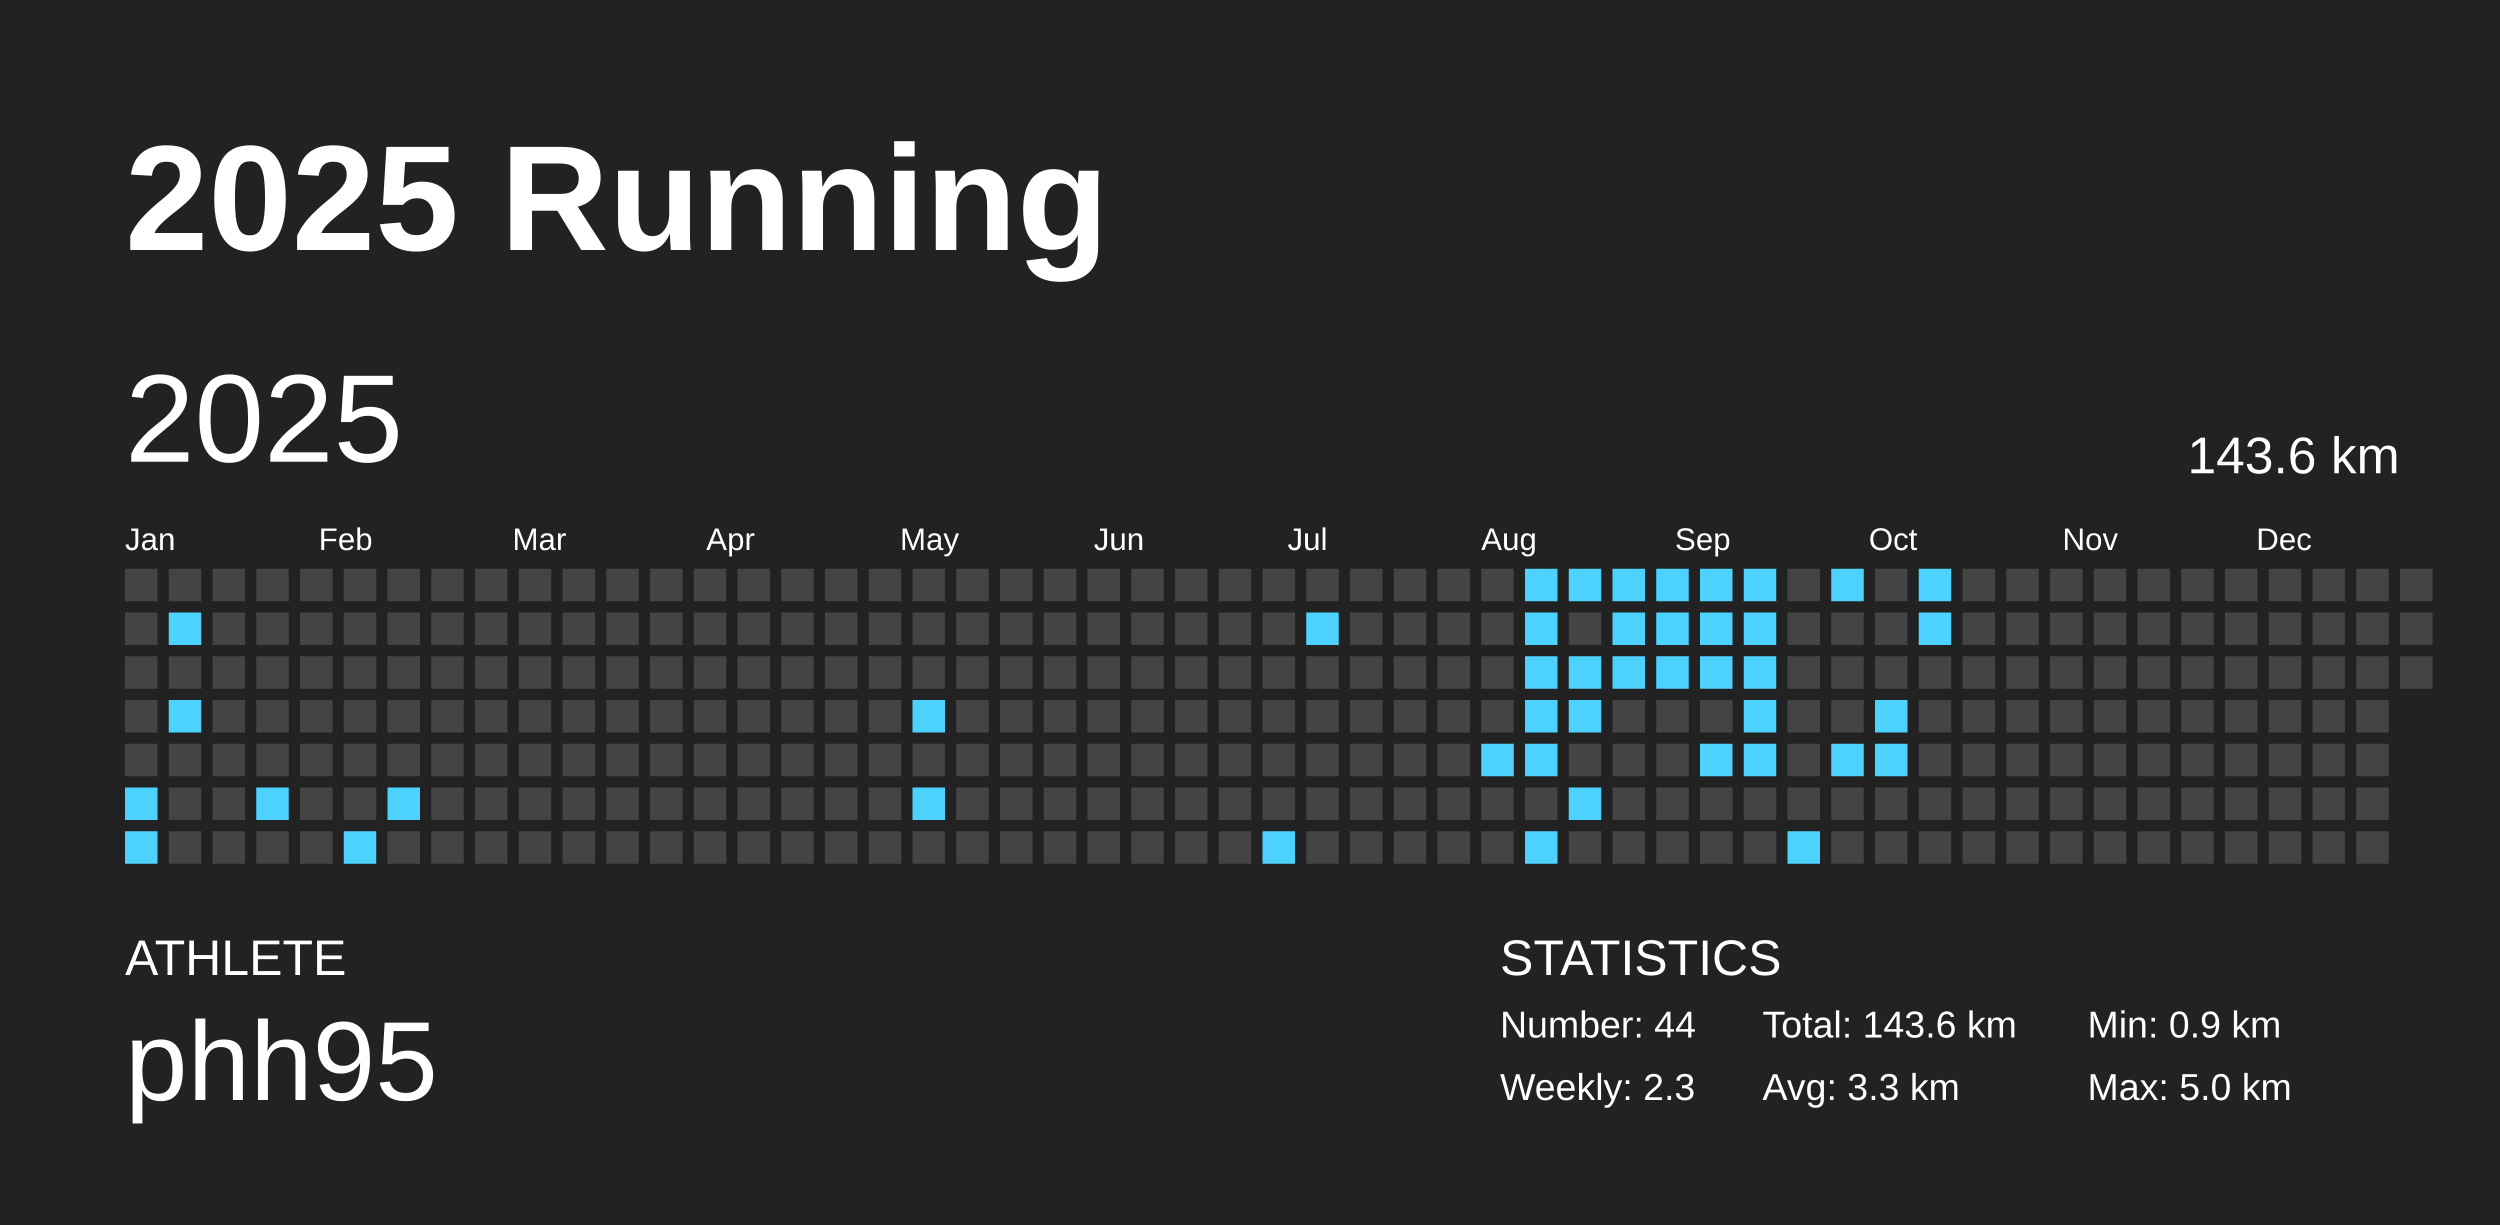
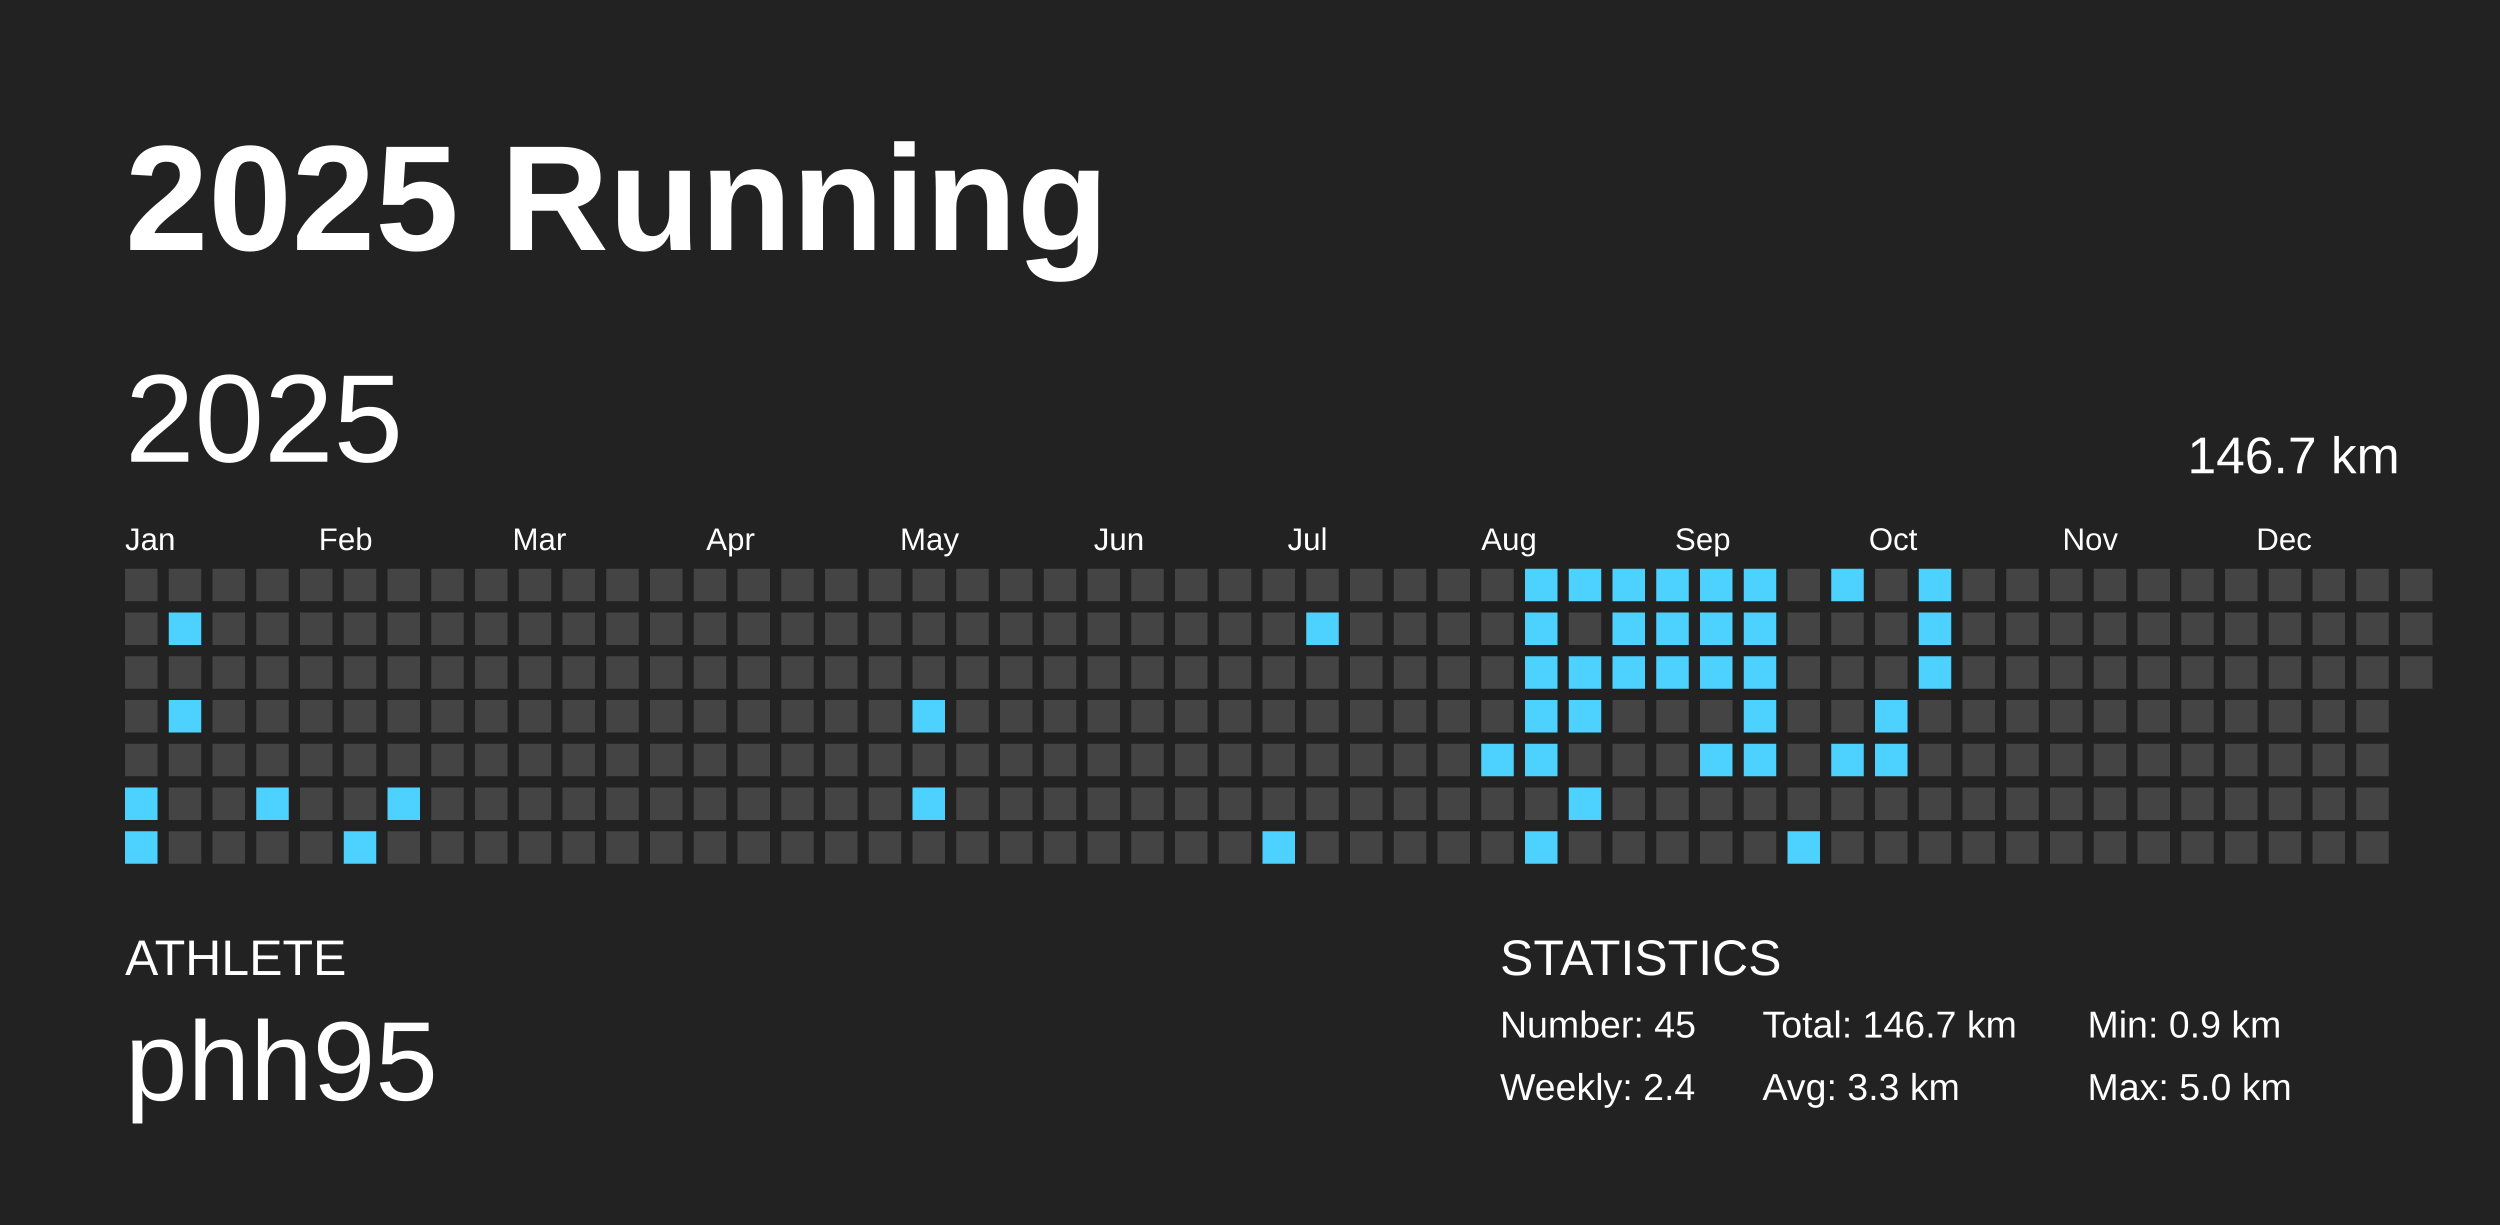
<svg xmlns="http://www.w3.org/2000/svg" baseProfile="full" height="98mm" version="1.1" viewBox="0,0,200,98" width="200mm">
  <defs />
  <rect fill="#222222" height="98" width="200" x="0" y="0" />
  <text fill="#FFFFFF" style="font-size:12px; font-family:Arial; font-weight:bold;" x="10" y="20">2025 Running</text>
  <text fill="#FFFFFF" style="font-size:4px; font-family:Arial" x="10" y="78">ATHLETE</text>
  <text fill="#FFFFFF" style="font-size:9px; font-family:Arial" x="10" y="88">phh95</text>
  <text fill="#FFFFFF" style="font-size:4px; font-family:Arial" x="120" y="78">STATISTICS</text>
-   <text fill="#FFFFFF" style="font-size:3px; font-family:Arial" x="120" y="83">Number: 44</text>
-   <text fill="#FFFFFF" style="font-size:3px; font-family:Arial" x="120" y="88">Weekly: 2.3</text>
-   <text fill="#FFFFFF" style="font-size:3px; font-family:Arial" x="141" y="83">Total: 143.6 km</text>
+   <text fill="#FFFFFF" style="font-size:3px; font-family:Arial" x="120" y="83">Number: 45</text>
+   <text fill="#FFFFFF" style="font-size:3px; font-family:Arial" x="120" y="88">Weekly: 2.4</text>
+   <text fill="#FFFFFF" style="font-size:3px; font-family:Arial" x="141" y="83">Total: 146.7 km</text>
  <text fill="#FFFFFF" style="font-size:3px; font-family:Arial" x="141" y="88">Avg: 3.3 km</text>
  <text fill="#FFFFFF" style="font-size:3px; font-family:Arial" x="167" y="83">Min: 0.9 km</text>
  <text fill="#FFFFFF" style="font-size:3px; font-family:Arial" x="167" y="88">Max: 5.0 km</text>
  <text dominant-baseline="hanging" fill="#FFFFFF" style="font-size:10.0px; font-family:Arial;" x="10" y="30">2025</text>
-   <text dominant-baseline="hanging" fill="#FFFFFF" style="font-size:4.125px; font-family:Arial;" x="175" y="35">143.6 km</text>
+   <text dominant-baseline="hanging" fill="#FFFFFF" style="font-size:4.125px; font-family:Arial;" x="175" y="35">146.7 km</text>
  <text fill="#FFFFFF" style="font-size:2.5px; font-family:Arial" x="10.0" y="44">Jan</text>
  <text fill="#FFFFFF" style="font-size:2.5px; font-family:Arial" x="25.5" y="44">Feb</text>
  <text fill="#FFFFFF" style="font-size:2.5px; font-family:Arial" x="41.0" y="44">Mar</text>
  <text fill="#FFFFFF" style="font-size:2.5px; font-family:Arial" x="56.5" y="44">Apr</text>
  <text fill="#FFFFFF" style="font-size:2.5px; font-family:Arial" x="72.0" y="44">May</text>
  <text fill="#FFFFFF" style="font-size:2.5px; font-family:Arial" x="87.5" y="44">Jun</text>
  <text fill="#FFFFFF" style="font-size:2.5px; font-family:Arial" x="103.0" y="44">Jul</text>
  <text fill="#FFFFFF" style="font-size:2.5px; font-family:Arial" x="118.5" y="44">Aug</text>
  <text fill="#FFFFFF" style="font-size:2.5px; font-family:Arial" x="134.0" y="44">Sep</text>
  <text fill="#FFFFFF" style="font-size:2.5px; font-family:Arial" x="149.5" y="44">Oct</text>
  <text fill="#FFFFFF" style="font-size:2.5px; font-family:Arial" x="165.0" y="44">Nov</text>
  <text fill="#FFFFFF" style="font-size:2.5px; font-family:Arial" x="180.5" y="44">Dec</text>
  <rect fill="#444444" height="2.6" width="2.6" x="10.0" y="45.5" />
  <rect fill="#444444" height="2.6" width="2.6" x="10.0" y="49.0" />
  <rect fill="#444444" height="2.6" width="2.6" x="10.0" y="52.5" />
  <rect fill="#444444" height="2.6" width="2.6" x="10.0" y="56.0" />
  <rect fill="#444444" height="2.6" width="2.6" x="10.0" y="59.5" />
  <rect fill="#4dd2ff" height="2.6" width="2.6" x="10.0" y="63.0" />
  <rect fill="#4dd2ff" height="2.6" width="2.6" x="10.0" y="66.5" />
  <rect fill="#444444" height="2.6" width="2.6" x="13.5" y="45.5" />
  <rect fill="#4dd2ff" height="2.6" width="2.6" x="13.5" y="49.0" />
  <rect fill="#444444" height="2.6" width="2.6" x="13.5" y="52.5" />
  <rect fill="#4dd2ff" height="2.6" width="2.6" x="13.5" y="56.0" />
  <rect fill="#444444" height="2.6" width="2.6" x="13.5" y="59.5" />
  <rect fill="#444444" height="2.6" width="2.6" x="13.5" y="63.0" />
  <rect fill="#444444" height="2.6" width="2.6" x="13.5" y="66.5" />
  <rect fill="#444444" height="2.6" width="2.6" x="17.0" y="45.5" />
  <rect fill="#444444" height="2.6" width="2.6" x="17.0" y="49.0" />
  <rect fill="#444444" height="2.6" width="2.6" x="17.0" y="52.5" />
  <rect fill="#444444" height="2.6" width="2.6" x="17.0" y="56.0" />
  <rect fill="#444444" height="2.6" width="2.6" x="17.0" y="59.5" />
  <rect fill="#444444" height="2.6" width="2.6" x="17.0" y="63.0" />
  <rect fill="#444444" height="2.6" width="2.6" x="17.0" y="66.5" />
  <rect fill="#444444" height="2.6" width="2.6" x="20.5" y="45.5" />
  <rect fill="#444444" height="2.6" width="2.6" x="20.5" y="49.0" />
  <rect fill="#444444" height="2.6" width="2.6" x="20.5" y="52.5" />
  <rect fill="#444444" height="2.6" width="2.6" x="20.5" y="56.0" />
  <rect fill="#444444" height="2.6" width="2.6" x="20.5" y="59.5" />
  <rect fill="#4dd2ff" height="2.6" width="2.6" x="20.5" y="63.0" />
  <rect fill="#444444" height="2.6" width="2.6" x="20.5" y="66.5" />
  <rect fill="#444444" height="2.6" width="2.6" x="24.0" y="45.5" />
  <rect fill="#444444" height="2.6" width="2.6" x="24.0" y="49.0" />
  <rect fill="#444444" height="2.6" width="2.6" x="24.0" y="52.5" />
  <rect fill="#444444" height="2.6" width="2.6" x="24.0" y="56.0" />
  <rect fill="#444444" height="2.6" width="2.6" x="24.0" y="59.5" />
  <rect fill="#444444" height="2.6" width="2.6" x="24.0" y="63.0" />
  <rect fill="#444444" height="2.6" width="2.6" x="24.0" y="66.5" />
  <rect fill="#444444" height="2.6" width="2.6" x="27.5" y="45.5" />
  <rect fill="#444444" height="2.6" width="2.6" x="27.5" y="49.0" />
  <rect fill="#444444" height="2.6" width="2.6" x="27.5" y="52.5" />
  <rect fill="#444444" height="2.6" width="2.6" x="27.5" y="56.0" />
  <rect fill="#444444" height="2.6" width="2.6" x="27.5" y="59.5" />
  <rect fill="#444444" height="2.6" width="2.6" x="27.5" y="63.0" />
  <rect fill="#4dd2ff" height="2.6" width="2.6" x="27.5" y="66.5" />
  <rect fill="#444444" height="2.6" width="2.6" x="31.0" y="45.5" />
  <rect fill="#444444" height="2.6" width="2.6" x="31.0" y="49.0" />
  <rect fill="#444444" height="2.6" width="2.6" x="31.0" y="52.5" />
  <rect fill="#444444" height="2.6" width="2.6" x="31.0" y="56.0" />
  <rect fill="#444444" height="2.6" width="2.6" x="31.0" y="59.5" />
  <rect fill="#4dd2ff" height="2.6" width="2.6" x="31.0" y="63.0" />
  <rect fill="#444444" height="2.6" width="2.6" x="31.0" y="66.5" />
  <rect fill="#444444" height="2.6" width="2.6" x="34.5" y="45.5" />
  <rect fill="#444444" height="2.6" width="2.6" x="34.5" y="49.0" />
  <rect fill="#444444" height="2.6" width="2.6" x="34.5" y="52.5" />
  <rect fill="#444444" height="2.6" width="2.6" x="34.5" y="56.0" />
  <rect fill="#444444" height="2.6" width="2.6" x="34.5" y="59.5" />
  <rect fill="#444444" height="2.6" width="2.6" x="34.5" y="63.0" />
  <rect fill="#444444" height="2.6" width="2.6" x="34.5" y="66.5" />
  <rect fill="#444444" height="2.6" width="2.6" x="38.0" y="45.5" />
  <rect fill="#444444" height="2.6" width="2.6" x="38.0" y="49.0" />
  <rect fill="#444444" height="2.6" width="2.6" x="38.0" y="52.5" />
  <rect fill="#444444" height="2.6" width="2.6" x="38.0" y="56.0" />
  <rect fill="#444444" height="2.6" width="2.6" x="38.0" y="59.5" />
  <rect fill="#444444" height="2.6" width="2.6" x="38.0" y="63.0" />
  <rect fill="#444444" height="2.6" width="2.6" x="38.0" y="66.5" />
  <rect fill="#444444" height="2.6" width="2.6" x="41.5" y="45.5" />
  <rect fill="#444444" height="2.6" width="2.6" x="41.5" y="49.0" />
  <rect fill="#444444" height="2.6" width="2.6" x="41.5" y="52.5" />
  <rect fill="#444444" height="2.6" width="2.6" x="41.5" y="56.0" />
  <rect fill="#444444" height="2.6" width="2.6" x="41.5" y="59.5" />
  <rect fill="#444444" height="2.6" width="2.6" x="41.5" y="63.0" />
  <rect fill="#444444" height="2.6" width="2.6" x="41.5" y="66.5" />
  <rect fill="#444444" height="2.6" width="2.6" x="45.0" y="45.5" />
  <rect fill="#444444" height="2.6" width="2.6" x="45.0" y="49.0" />
  <rect fill="#444444" height="2.6" width="2.6" x="45.0" y="52.5" />
  <rect fill="#444444" height="2.6" width="2.6" x="45.0" y="56.0" />
  <rect fill="#444444" height="2.6" width="2.6" x="45.0" y="59.5" />
  <rect fill="#444444" height="2.6" width="2.6" x="45.0" y="63.0" />
  <rect fill="#444444" height="2.6" width="2.6" x="45.0" y="66.5" />
  <rect fill="#444444" height="2.6" width="2.6" x="48.5" y="45.5" />
  <rect fill="#444444" height="2.6" width="2.6" x="48.5" y="49.0" />
  <rect fill="#444444" height="2.6" width="2.6" x="48.5" y="52.5" />
  <rect fill="#444444" height="2.6" width="2.6" x="48.5" y="56.0" />
  <rect fill="#444444" height="2.6" width="2.6" x="48.5" y="59.5" />
  <rect fill="#444444" height="2.6" width="2.6" x="48.5" y="63.0" />
  <rect fill="#444444" height="2.6" width="2.6" x="48.5" y="66.5" />
  <rect fill="#444444" height="2.6" width="2.6" x="52.0" y="45.5" />
  <rect fill="#444444" height="2.6" width="2.6" x="52.0" y="49.0" />
  <rect fill="#444444" height="2.6" width="2.6" x="52.0" y="52.5" />
  <rect fill="#444444" height="2.6" width="2.6" x="52.0" y="56.0" />
  <rect fill="#444444" height="2.6" width="2.6" x="52.0" y="59.5" />
  <rect fill="#444444" height="2.6" width="2.6" x="52.0" y="63.0" />
  <rect fill="#444444" height="2.6" width="2.6" x="52.0" y="66.5" />
  <rect fill="#444444" height="2.6" width="2.6" x="55.5" y="45.5" />
  <rect fill="#444444" height="2.6" width="2.6" x="55.5" y="49.0" />
  <rect fill="#444444" height="2.6" width="2.6" x="55.5" y="52.5" />
  <rect fill="#444444" height="2.6" width="2.6" x="55.5" y="56.0" />
  <rect fill="#444444" height="2.6" width="2.6" x="55.5" y="59.5" />
  <rect fill="#444444" height="2.6" width="2.6" x="55.5" y="63.0" />
  <rect fill="#444444" height="2.6" width="2.6" x="55.5" y="66.5" />
  <rect fill="#444444" height="2.6" width="2.6" x="59.0" y="45.5" />
  <rect fill="#444444" height="2.6" width="2.6" x="59.0" y="49.0" />
  <rect fill="#444444" height="2.6" width="2.6" x="59.0" y="52.5" />
  <rect fill="#444444" height="2.6" width="2.6" x="59.0" y="56.0" />
  <rect fill="#444444" height="2.6" width="2.6" x="59.0" y="59.5" />
  <rect fill="#444444" height="2.6" width="2.6" x="59.0" y="63.0" />
  <rect fill="#444444" height="2.6" width="2.6" x="59.0" y="66.5" />
  <rect fill="#444444" height="2.6" width="2.6" x="62.5" y="45.5" />
  <rect fill="#444444" height="2.6" width="2.6" x="62.5" y="49.0" />
  <rect fill="#444444" height="2.6" width="2.6" x="62.5" y="52.5" />
  <rect fill="#444444" height="2.6" width="2.6" x="62.5" y="56.0" />
  <rect fill="#444444" height="2.6" width="2.6" x="62.5" y="59.5" />
  <rect fill="#444444" height="2.6" width="2.6" x="62.5" y="63.0" />
  <rect fill="#444444" height="2.6" width="2.6" x="62.5" y="66.5" />
  <rect fill="#444444" height="2.6" width="2.6" x="66.0" y="45.5" />
  <rect fill="#444444" height="2.6" width="2.6" x="66.0" y="49.0" />
  <rect fill="#444444" height="2.6" width="2.6" x="66.0" y="52.5" />
  <rect fill="#444444" height="2.6" width="2.6" x="66.0" y="56.0" />
  <rect fill="#444444" height="2.6" width="2.6" x="66.0" y="59.5" />
  <rect fill="#444444" height="2.6" width="2.6" x="66.0" y="63.0" />
  <rect fill="#444444" height="2.6" width="2.6" x="66.0" y="66.5" />
  <rect fill="#444444" height="2.6" width="2.6" x="69.5" y="45.5" />
  <rect fill="#444444" height="2.6" width="2.6" x="69.5" y="49.0" />
  <rect fill="#444444" height="2.6" width="2.6" x="69.5" y="52.5" />
  <rect fill="#444444" height="2.6" width="2.6" x="69.5" y="56.0" />
  <rect fill="#444444" height="2.6" width="2.6" x="69.5" y="59.5" />
  <rect fill="#444444" height="2.6" width="2.6" x="69.5" y="63.0" />
  <rect fill="#444444" height="2.6" width="2.6" x="69.5" y="66.5" />
  <rect fill="#444444" height="2.6" width="2.6" x="73.0" y="45.5" />
  <rect fill="#444444" height="2.6" width="2.6" x="73.0" y="49.0" />
  <rect fill="#444444" height="2.6" width="2.6" x="73.0" y="52.5" />
  <rect fill="#4dd2ff" height="2.6" width="2.6" x="73.0" y="56.0" />
  <rect fill="#444444" height="2.6" width="2.6" x="73.0" y="59.5" />
  <rect fill="#4dd2ff" height="2.6" width="2.6" x="73.0" y="63.0" />
  <rect fill="#444444" height="2.6" width="2.6" x="73.0" y="66.5" />
  <rect fill="#444444" height="2.6" width="2.6" x="76.5" y="45.5" />
  <rect fill="#444444" height="2.6" width="2.6" x="76.5" y="49.0" />
  <rect fill="#444444" height="2.6" width="2.6" x="76.5" y="52.5" />
  <rect fill="#444444" height="2.6" width="2.6" x="76.5" y="56.0" />
  <rect fill="#444444" height="2.6" width="2.6" x="76.5" y="59.5" />
  <rect fill="#444444" height="2.6" width="2.6" x="76.5" y="63.0" />
  <rect fill="#444444" height="2.6" width="2.6" x="76.5" y="66.5" />
  <rect fill="#444444" height="2.6" width="2.6" x="80.0" y="45.5" />
  <rect fill="#444444" height="2.6" width="2.6" x="80.0" y="49.0" />
  <rect fill="#444444" height="2.6" width="2.6" x="80.0" y="52.5" />
  <rect fill="#444444" height="2.6" width="2.6" x="80.0" y="56.0" />
  <rect fill="#444444" height="2.6" width="2.6" x="80.0" y="59.5" />
  <rect fill="#444444" height="2.6" width="2.6" x="80.0" y="63.0" />
  <rect fill="#444444" height="2.6" width="2.6" x="80.0" y="66.5" />
  <rect fill="#444444" height="2.6" width="2.6" x="83.5" y="45.5" />
  <rect fill="#444444" height="2.6" width="2.6" x="83.5" y="49.0" />
  <rect fill="#444444" height="2.6" width="2.6" x="83.5" y="52.5" />
  <rect fill="#444444" height="2.6" width="2.6" x="83.5" y="56.0" />
  <rect fill="#444444" height="2.6" width="2.6" x="83.5" y="59.5" />
  <rect fill="#444444" height="2.6" width="2.6" x="83.5" y="63.0" />
  <rect fill="#444444" height="2.6" width="2.6" x="83.5" y="66.5" />
  <rect fill="#444444" height="2.6" width="2.6" x="87.0" y="45.5" />
  <rect fill="#444444" height="2.6" width="2.6" x="87.0" y="49.0" />
  <rect fill="#444444" height="2.6" width="2.6" x="87.0" y="52.5" />
  <rect fill="#444444" height="2.6" width="2.6" x="87.0" y="56.0" />
  <rect fill="#444444" height="2.6" width="2.6" x="87.0" y="59.5" />
  <rect fill="#444444" height="2.6" width="2.6" x="87.0" y="63.0" />
  <rect fill="#444444" height="2.6" width="2.6" x="87.0" y="66.5" />
  <rect fill="#444444" height="2.6" width="2.6" x="90.5" y="45.5" />
  <rect fill="#444444" height="2.6" width="2.6" x="90.5" y="49.0" />
  <rect fill="#444444" height="2.6" width="2.6" x="90.5" y="52.5" />
  <rect fill="#444444" height="2.6" width="2.6" x="90.5" y="56.0" />
  <rect fill="#444444" height="2.6" width="2.6" x="90.5" y="59.5" />
  <rect fill="#444444" height="2.6" width="2.6" x="90.5" y="63.0" />
  <rect fill="#444444" height="2.6" width="2.6" x="90.5" y="66.5" />
  <rect fill="#444444" height="2.6" width="2.6" x="94.0" y="45.5" />
  <rect fill="#444444" height="2.6" width="2.6" x="94.0" y="49.0" />
  <rect fill="#444444" height="2.6" width="2.6" x="94.0" y="52.5" />
  <rect fill="#444444" height="2.6" width="2.6" x="94.0" y="56.0" />
  <rect fill="#444444" height="2.6" width="2.6" x="94.0" y="59.5" />
  <rect fill="#444444" height="2.6" width="2.6" x="94.0" y="63.0" />
  <rect fill="#444444" height="2.6" width="2.6" x="94.0" y="66.5" />
  <rect fill="#444444" height="2.6" width="2.6" x="97.5" y="45.5" />
  <rect fill="#444444" height="2.6" width="2.6" x="97.5" y="49.0" />
  <rect fill="#444444" height="2.6" width="2.6" x="97.5" y="52.5" />
  <rect fill="#444444" height="2.6" width="2.6" x="97.5" y="56.0" />
  <rect fill="#444444" height="2.6" width="2.6" x="97.5" y="59.5" />
  <rect fill="#444444" height="2.6" width="2.6" x="97.5" y="63.0" />
  <rect fill="#444444" height="2.6" width="2.6" x="97.5" y="66.5" />
  <rect fill="#444444" height="2.6" width="2.6" x="101.0" y="45.5" />
  <rect fill="#444444" height="2.6" width="2.6" x="101.0" y="49.0" />
  <rect fill="#444444" height="2.6" width="2.6" x="101.0" y="52.5" />
  <rect fill="#444444" height="2.6" width="2.6" x="101.0" y="56.0" />
  <rect fill="#444444" height="2.6" width="2.6" x="101.0" y="59.5" />
  <rect fill="#444444" height="2.6" width="2.6" x="101.0" y="63.0" />
  <rect fill="#4dd2ff" height="2.6" width="2.6" x="101.0" y="66.5" />
  <rect fill="#444444" height="2.6" width="2.6" x="104.5" y="45.5" />
  <rect fill="#4dd2ff" height="2.6" width="2.6" x="104.5" y="49.0" />
  <rect fill="#444444" height="2.6" width="2.6" x="104.5" y="52.5" />
  <rect fill="#444444" height="2.6" width="2.6" x="104.5" y="56.0" />
  <rect fill="#444444" height="2.6" width="2.6" x="104.5" y="59.5" />
  <rect fill="#444444" height="2.6" width="2.6" x="104.5" y="63.0" />
  <rect fill="#444444" height="2.6" width="2.6" x="104.5" y="66.5" />
  <rect fill="#444444" height="2.6" width="2.6" x="108.0" y="45.5" />
  <rect fill="#444444" height="2.6" width="2.6" x="108.0" y="49.0" />
  <rect fill="#444444" height="2.6" width="2.6" x="108.0" y="52.5" />
  <rect fill="#444444" height="2.6" width="2.6" x="108.0" y="56.0" />
  <rect fill="#444444" height="2.6" width="2.6" x="108.0" y="59.5" />
  <rect fill="#444444" height="2.6" width="2.6" x="108.0" y="63.0" />
  <rect fill="#444444" height="2.6" width="2.6" x="108.0" y="66.5" />
  <rect fill="#444444" height="2.6" width="2.6" x="111.5" y="45.5" />
  <rect fill="#444444" height="2.6" width="2.6" x="111.5" y="49.0" />
  <rect fill="#444444" height="2.6" width="2.6" x="111.5" y="52.5" />
  <rect fill="#444444" height="2.6" width="2.6" x="111.5" y="56.0" />
  <rect fill="#444444" height="2.6" width="2.6" x="111.5" y="59.5" />
  <rect fill="#444444" height="2.6" width="2.6" x="111.5" y="63.0" />
  <rect fill="#444444" height="2.6" width="2.6" x="111.5" y="66.5" />
  <rect fill="#444444" height="2.6" width="2.6" x="115.0" y="45.5" />
  <rect fill="#444444" height="2.6" width="2.6" x="115.0" y="49.0" />
  <rect fill="#444444" height="2.6" width="2.6" x="115.0" y="52.5" />
  <rect fill="#444444" height="2.6" width="2.6" x="115.0" y="56.0" />
  <rect fill="#444444" height="2.6" width="2.6" x="115.0" y="59.5" />
  <rect fill="#444444" height="2.6" width="2.6" x="115.0" y="63.0" />
  <rect fill="#444444" height="2.6" width="2.6" x="115.0" y="66.5" />
  <rect fill="#444444" height="2.6" width="2.6" x="118.5" y="45.5" />
  <rect fill="#444444" height="2.6" width="2.6" x="118.5" y="49.0" />
  <rect fill="#444444" height="2.6" width="2.6" x="118.5" y="52.5" />
  <rect fill="#444444" height="2.6" width="2.6" x="118.5" y="56.0" />
  <rect fill="#4dd2ff" height="2.6" width="2.6" x="118.5" y="59.5" />
  <rect fill="#444444" height="2.6" width="2.6" x="118.5" y="63.0" />
  <rect fill="#444444" height="2.6" width="2.6" x="118.5" y="66.5" />
  <rect fill="#4dd2ff" height="2.6" width="2.6" x="122.0" y="45.5" />
  <rect fill="#4dd2ff" height="2.6" width="2.6" x="122.0" y="49.0" />
  <rect fill="#4dd2ff" height="2.6" width="2.6" x="122.0" y="52.5" />
  <rect fill="#4dd2ff" height="2.6" width="2.6" x="122.0" y="56.0" />
  <rect fill="#4dd2ff" height="2.6" width="2.6" x="122.0" y="59.5" />
  <rect fill="#444444" height="2.6" width="2.6" x="122.0" y="63.0" />
  <rect fill="#4dd2ff" height="2.6" width="2.6" x="122.0" y="66.5" />
  <rect fill="#4dd2ff" height="2.6" width="2.6" x="125.5" y="45.5" />
  <rect fill="#444444" height="2.6" width="2.6" x="125.5" y="49.0" />
  <rect fill="#4dd2ff" height="2.6" width="2.6" x="125.5" y="52.5" />
  <rect fill="#4dd2ff" height="2.6" width="2.6" x="125.5" y="56.0" />
  <rect fill="#444444" height="2.6" width="2.6" x="125.5" y="59.5" />
  <rect fill="#4dd2ff" height="2.6" width="2.6" x="125.5" y="63.0" />
  <rect fill="#444444" height="2.6" width="2.6" x="125.5" y="66.5" />
  <rect fill="#4dd2ff" height="2.6" width="2.6" x="129.0" y="45.5" />
  <rect fill="#4dd2ff" height="2.6" width="2.6" x="129.0" y="49.0" />
  <rect fill="#4dd2ff" height="2.6" width="2.6" x="129.0" y="52.5" />
  <rect fill="#444444" height="2.6" width="2.6" x="129.0" y="56.0" />
  <rect fill="#444444" height="2.6" width="2.6" x="129.0" y="59.5" />
  <rect fill="#444444" height="2.6" width="2.6" x="129.0" y="63.0" />
  <rect fill="#444444" height="2.6" width="2.6" x="129.0" y="66.5" />
  <rect fill="#4dd2ff" height="2.6" width="2.6" x="132.5" y="45.5" />
  <rect fill="#4dd2ff" height="2.6" width="2.6" x="132.5" y="49.0" />
  <rect fill="#4dd2ff" height="2.6" width="2.6" x="132.5" y="52.5" />
  <rect fill="#444444" height="2.6" width="2.6" x="132.5" y="56.0" />
  <rect fill="#444444" height="2.6" width="2.6" x="132.5" y="59.5" />
  <rect fill="#444444" height="2.6" width="2.6" x="132.5" y="63.0" />
  <rect fill="#444444" height="2.6" width="2.6" x="132.5" y="66.5" />
  <rect fill="#4dd2ff" height="2.6" width="2.6" x="136.0" y="45.5" />
  <rect fill="#4dd2ff" height="2.6" width="2.6" x="136.0" y="49.0" />
  <rect fill="#4dd2ff" height="2.6" width="2.6" x="136.0" y="52.5" />
  <rect fill="#444444" height="2.6" width="2.6" x="136.0" y="56.0" />
  <rect fill="#4dd2ff" height="2.6" width="2.6" x="136.0" y="59.5" />
  <rect fill="#444444" height="2.6" width="2.6" x="136.0" y="63.0" />
  <rect fill="#444444" height="2.6" width="2.6" x="136.0" y="66.5" />
  <rect fill="#4dd2ff" height="2.6" width="2.6" x="139.5" y="45.5" />
  <rect fill="#4dd2ff" height="2.6" width="2.6" x="139.5" y="49.0" />
  <rect fill="#4dd2ff" height="2.6" width="2.6" x="139.5" y="52.5" />
  <rect fill="#4dd2ff" height="2.6" width="2.6" x="139.5" y="56.0" />
  <rect fill="#4dd2ff" height="2.6" width="2.6" x="139.5" y="59.5" />
  <rect fill="#444444" height="2.6" width="2.6" x="139.5" y="63.0" />
  <rect fill="#444444" height="2.6" width="2.6" x="139.5" y="66.5" />
  <rect fill="#444444" height="2.6" width="2.6" x="143.0" y="45.5" />
  <rect fill="#444444" height="2.6" width="2.6" x="143.0" y="49.0" />
  <rect fill="#444444" height="2.6" width="2.6" x="143.0" y="52.5" />
  <rect fill="#444444" height="2.6" width="2.6" x="143.0" y="56.0" />
  <rect fill="#444444" height="2.6" width="2.6" x="143.0" y="59.5" />
  <rect fill="#444444" height="2.6" width="2.6" x="143.0" y="63.0" />
  <rect fill="#4dd2ff" height="2.6" width="2.6" x="143.0" y="66.5" />
  <rect fill="#4dd2ff" height="2.6" width="2.6" x="146.5" y="45.5" />
  <rect fill="#444444" height="2.6" width="2.6" x="146.5" y="49.0" />
  <rect fill="#444444" height="2.6" width="2.6" x="146.5" y="52.5" />
  <rect fill="#444444" height="2.6" width="2.6" x="146.5" y="56.0" />
  <rect fill="#4dd2ff" height="2.6" width="2.6" x="146.5" y="59.5" />
  <rect fill="#444444" height="2.6" width="2.6" x="146.5" y="63.0" />
  <rect fill="#444444" height="2.6" width="2.6" x="146.5" y="66.5" />
  <rect fill="#444444" height="2.6" width="2.6" x="150.0" y="45.5" />
  <rect fill="#444444" height="2.6" width="2.6" x="150.0" y="49.0" />
  <rect fill="#444444" height="2.6" width="2.6" x="150.0" y="52.5" />
  <rect fill="#4dd2ff" height="2.6" width="2.6" x="150.0" y="56.0" />
  <rect fill="#4dd2ff" height="2.6" width="2.6" x="150.0" y="59.5" />
  <rect fill="#444444" height="2.6" width="2.6" x="150.0" y="63.0" />
  <rect fill="#444444" height="2.6" width="2.6" x="150.0" y="66.5" />
  <rect fill="#4dd2ff" height="2.6" width="2.6" x="153.5" y="45.5" />
  <rect fill="#4dd2ff" height="2.6" width="2.6" x="153.5" y="49.0" />
-   <rect fill="#444444" height="2.6" width="2.6" x="153.5" y="52.5" />
+   <rect fill="#4dd2ff" height="2.6" width="2.6" x="153.5" y="52.5" />
  <rect fill="#444444" height="2.6" width="2.6" x="153.5" y="56.0" />
  <rect fill="#444444" height="2.6" width="2.6" x="153.5" y="59.5" />
  <rect fill="#444444" height="2.6" width="2.6" x="153.5" y="63.0" />
  <rect fill="#444444" height="2.6" width="2.6" x="153.5" y="66.5" />
  <rect fill="#444444" height="2.6" width="2.6" x="157.0" y="45.5" />
  <rect fill="#444444" height="2.6" width="2.6" x="157.0" y="49.0" />
  <rect fill="#444444" height="2.6" width="2.6" x="157.0" y="52.5" />
  <rect fill="#444444" height="2.6" width="2.6" x="157.0" y="56.0" />
  <rect fill="#444444" height="2.6" width="2.6" x="157.0" y="59.5" />
  <rect fill="#444444" height="2.6" width="2.6" x="157.0" y="63.0" />
  <rect fill="#444444" height="2.6" width="2.6" x="157.0" y="66.5" />
  <rect fill="#444444" height="2.6" width="2.6" x="160.5" y="45.5" />
  <rect fill="#444444" height="2.6" width="2.6" x="160.5" y="49.0" />
  <rect fill="#444444" height="2.6" width="2.6" x="160.5" y="52.5" />
  <rect fill="#444444" height="2.6" width="2.6" x="160.5" y="56.0" />
  <rect fill="#444444" height="2.6" width="2.6" x="160.5" y="59.5" />
  <rect fill="#444444" height="2.6" width="2.6" x="160.5" y="63.0" />
  <rect fill="#444444" height="2.6" width="2.6" x="160.5" y="66.5" />
  <rect fill="#444444" height="2.6" width="2.6" x="164.0" y="45.5" />
  <rect fill="#444444" height="2.6" width="2.6" x="164.0" y="49.0" />
  <rect fill="#444444" height="2.6" width="2.6" x="164.0" y="52.5" />
  <rect fill="#444444" height="2.6" width="2.6" x="164.0" y="56.0" />
  <rect fill="#444444" height="2.6" width="2.6" x="164.0" y="59.5" />
  <rect fill="#444444" height="2.6" width="2.6" x="164.0" y="63.0" />
  <rect fill="#444444" height="2.6" width="2.6" x="164.0" y="66.5" />
  <rect fill="#444444" height="2.6" width="2.6" x="167.5" y="45.5" />
  <rect fill="#444444" height="2.6" width="2.6" x="167.5" y="49.0" />
  <rect fill="#444444" height="2.6" width="2.6" x="167.5" y="52.5" />
  <rect fill="#444444" height="2.6" width="2.6" x="167.5" y="56.0" />
  <rect fill="#444444" height="2.6" width="2.6" x="167.5" y="59.5" />
  <rect fill="#444444" height="2.6" width="2.6" x="167.5" y="63.0" />
  <rect fill="#444444" height="2.6" width="2.6" x="167.5" y="66.5" />
  <rect fill="#444444" height="2.6" width="2.6" x="171.0" y="45.5" />
  <rect fill="#444444" height="2.6" width="2.6" x="171.0" y="49.0" />
  <rect fill="#444444" height="2.6" width="2.6" x="171.0" y="52.5" />
  <rect fill="#444444" height="2.6" width="2.6" x="171.0" y="56.0" />
  <rect fill="#444444" height="2.6" width="2.6" x="171.0" y="59.5" />
  <rect fill="#444444" height="2.6" width="2.6" x="171.0" y="63.0" />
  <rect fill="#444444" height="2.6" width="2.6" x="171.0" y="66.5" />
  <rect fill="#444444" height="2.6" width="2.6" x="174.5" y="45.5" />
  <rect fill="#444444" height="2.6" width="2.6" x="174.5" y="49.0" />
  <rect fill="#444444" height="2.6" width="2.6" x="174.5" y="52.5" />
  <rect fill="#444444" height="2.6" width="2.6" x="174.5" y="56.0" />
  <rect fill="#444444" height="2.6" width="2.6" x="174.5" y="59.5" />
  <rect fill="#444444" height="2.6" width="2.6" x="174.5" y="63.0" />
  <rect fill="#444444" height="2.6" width="2.6" x="174.5" y="66.5" />
  <rect fill="#444444" height="2.6" width="2.6" x="178.0" y="45.5" />
  <rect fill="#444444" height="2.6" width="2.6" x="178.0" y="49.0" />
  <rect fill="#444444" height="2.6" width="2.6" x="178.0" y="52.5" />
  <rect fill="#444444" height="2.6" width="2.6" x="178.0" y="56.0" />
  <rect fill="#444444" height="2.6" width="2.6" x="178.0" y="59.5" />
  <rect fill="#444444" height="2.6" width="2.6" x="178.0" y="63.0" />
  <rect fill="#444444" height="2.6" width="2.6" x="178.0" y="66.5" />
  <rect fill="#444444" height="2.6" width="2.6" x="181.5" y="45.5" />
  <rect fill="#444444" height="2.6" width="2.6" x="181.5" y="49.0" />
  <rect fill="#444444" height="2.6" width="2.6" x="181.5" y="52.5" />
  <rect fill="#444444" height="2.6" width="2.6" x="181.5" y="56.0" />
  <rect fill="#444444" height="2.6" width="2.6" x="181.5" y="59.5" />
  <rect fill="#444444" height="2.6" width="2.6" x="181.5" y="63.0" />
  <rect fill="#444444" height="2.6" width="2.6" x="181.5" y="66.5" />
  <rect fill="#444444" height="2.6" width="2.6" x="185.0" y="45.5" />
  <rect fill="#444444" height="2.6" width="2.6" x="185.0" y="49.0" />
  <rect fill="#444444" height="2.6" width="2.6" x="185.0" y="52.5" />
  <rect fill="#444444" height="2.6" width="2.6" x="185.0" y="56.0" />
  <rect fill="#444444" height="2.6" width="2.6" x="185.0" y="59.5" />
  <rect fill="#444444" height="2.6" width="2.6" x="185.0" y="63.0" />
  <rect fill="#444444" height="2.6" width="2.6" x="185.0" y="66.5" />
  <rect fill="#444444" height="2.6" width="2.6" x="188.5" y="45.5" />
  <rect fill="#444444" height="2.6" width="2.6" x="188.5" y="49.0" />
  <rect fill="#444444" height="2.6" width="2.6" x="188.5" y="52.5" />
  <rect fill="#444444" height="2.6" width="2.6" x="188.5" y="56.0" />
  <rect fill="#444444" height="2.6" width="2.6" x="188.5" y="59.5" />
  <rect fill="#444444" height="2.6" width="2.6" x="188.5" y="63.0" />
  <rect fill="#444444" height="2.6" width="2.6" x="188.5" y="66.5" />
  <rect fill="#444444" height="2.6" width="2.6" x="192.0" y="45.5" />
  <rect fill="#444444" height="2.6" width="2.6" x="192.0" y="49.0" />
  <rect fill="#444444" height="2.6" width="2.6" x="192.0" y="52.5" />
</svg>
